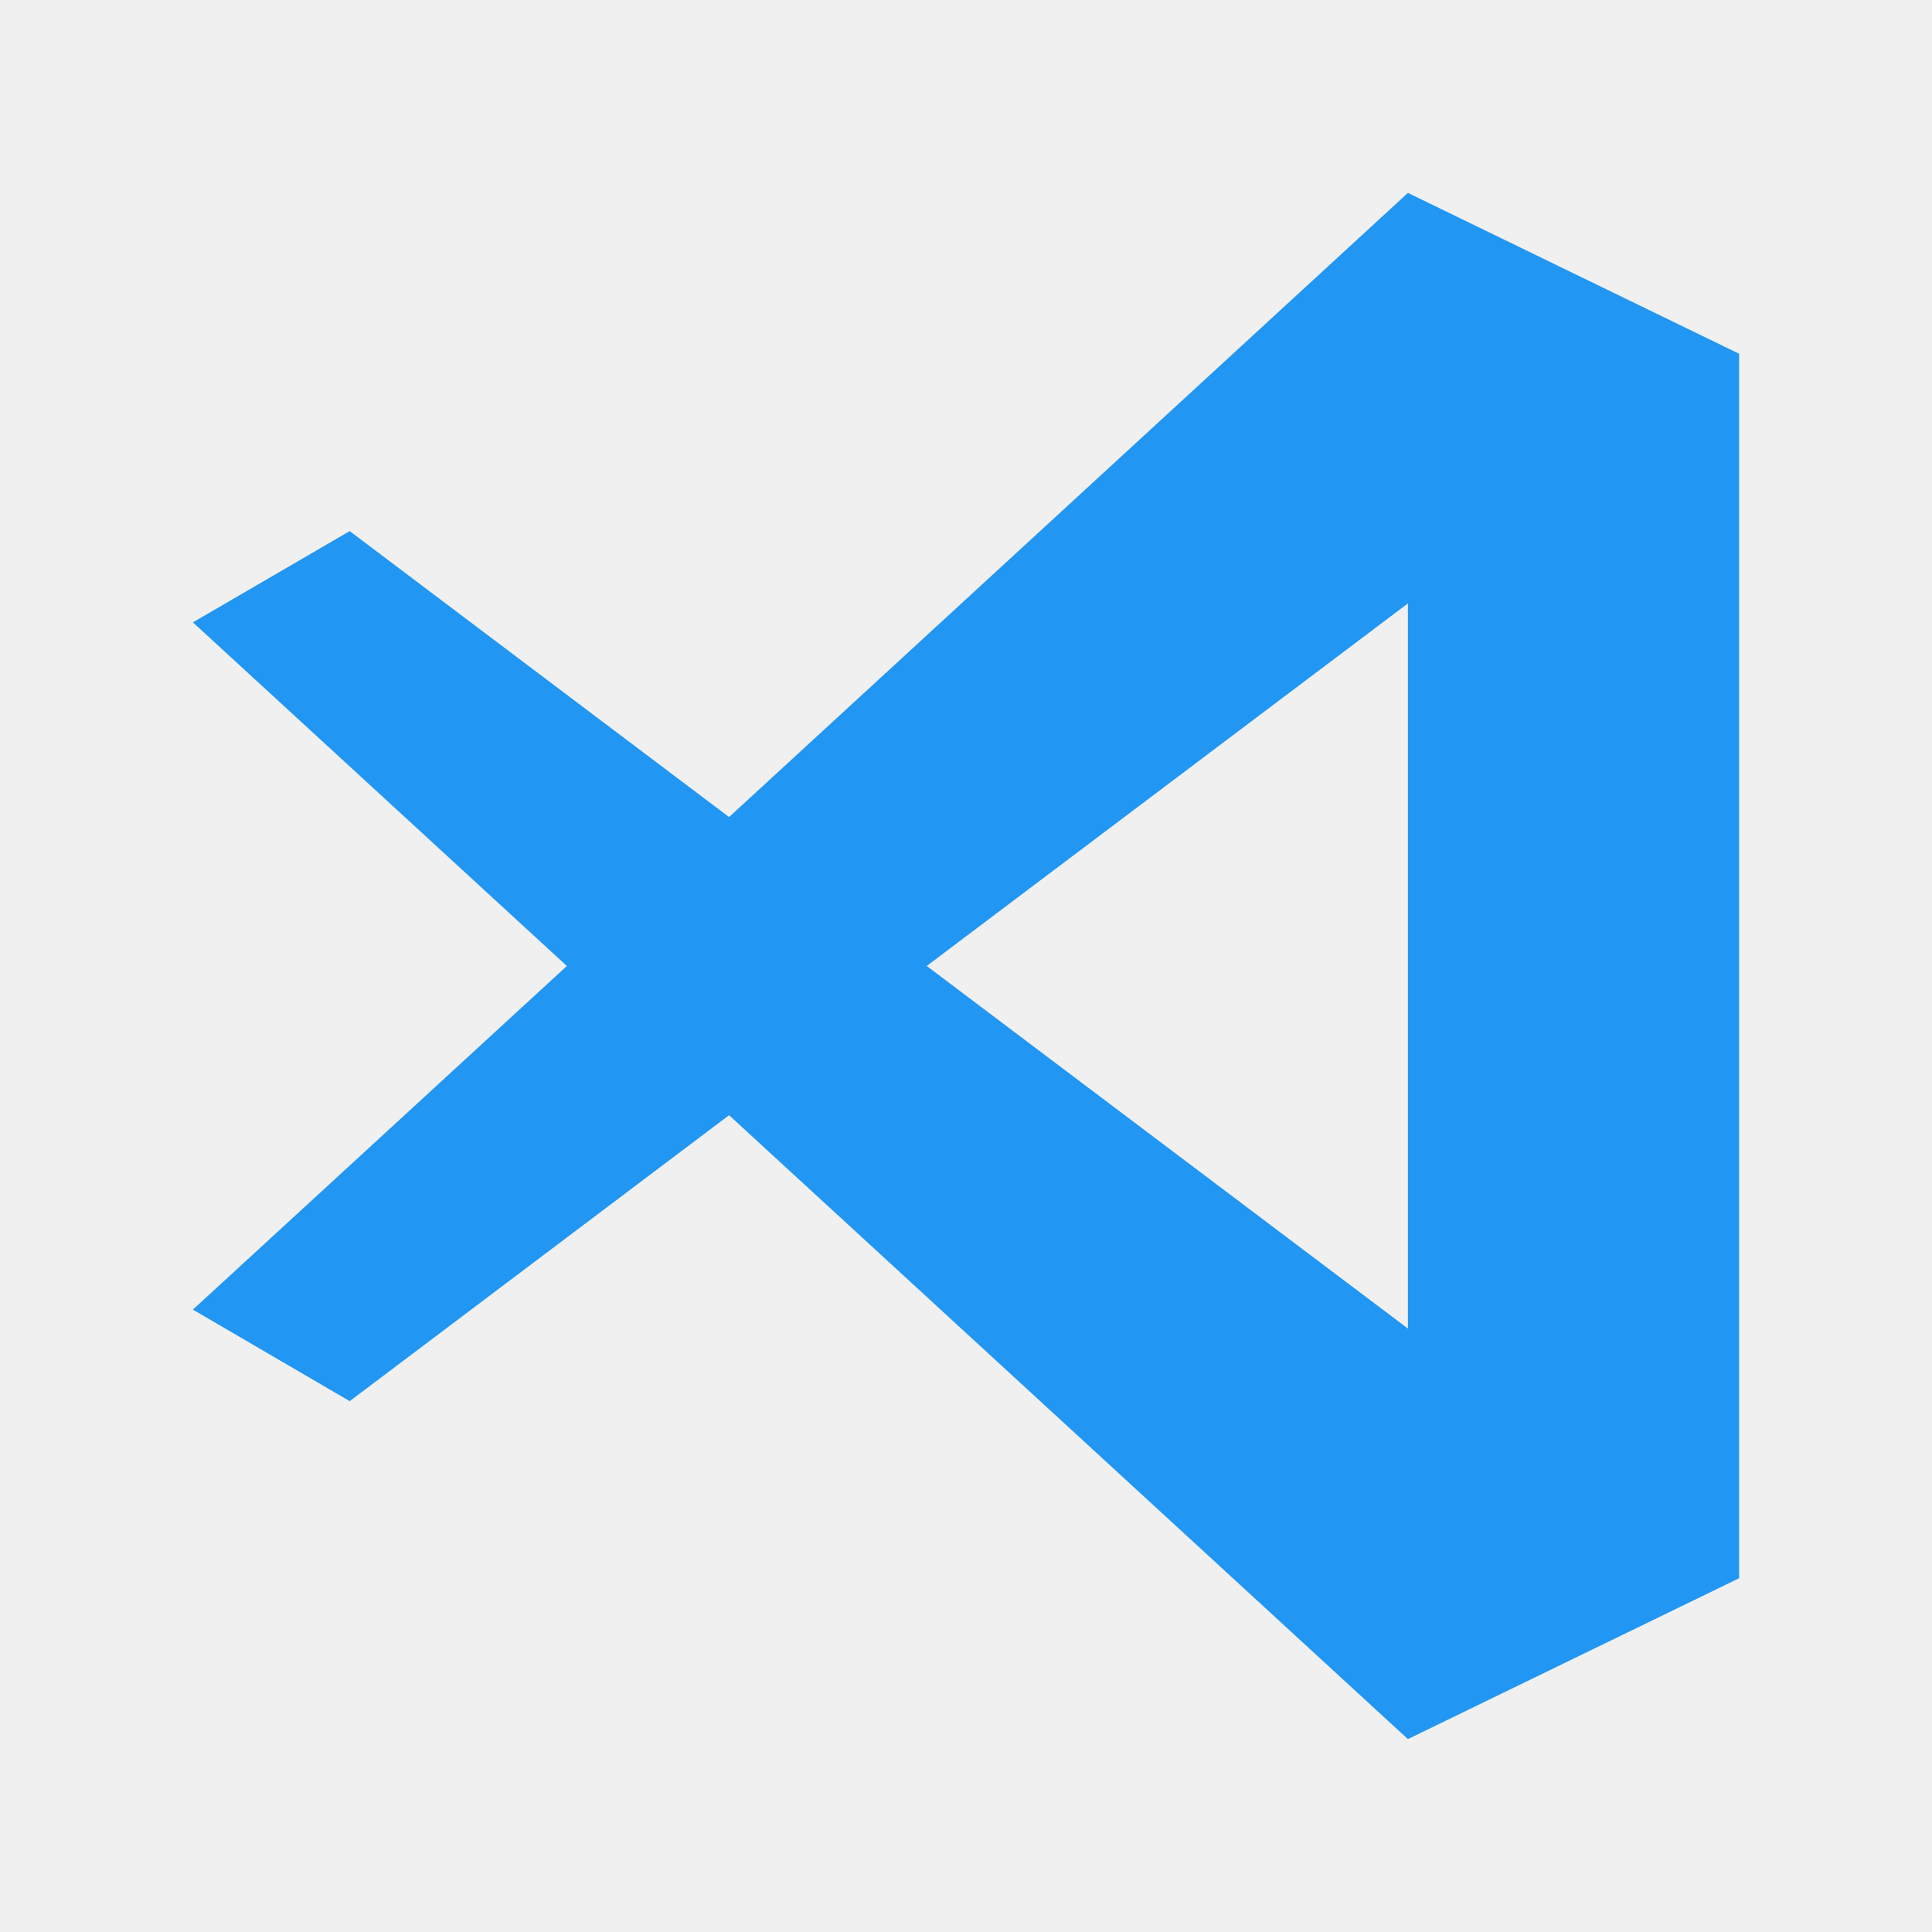
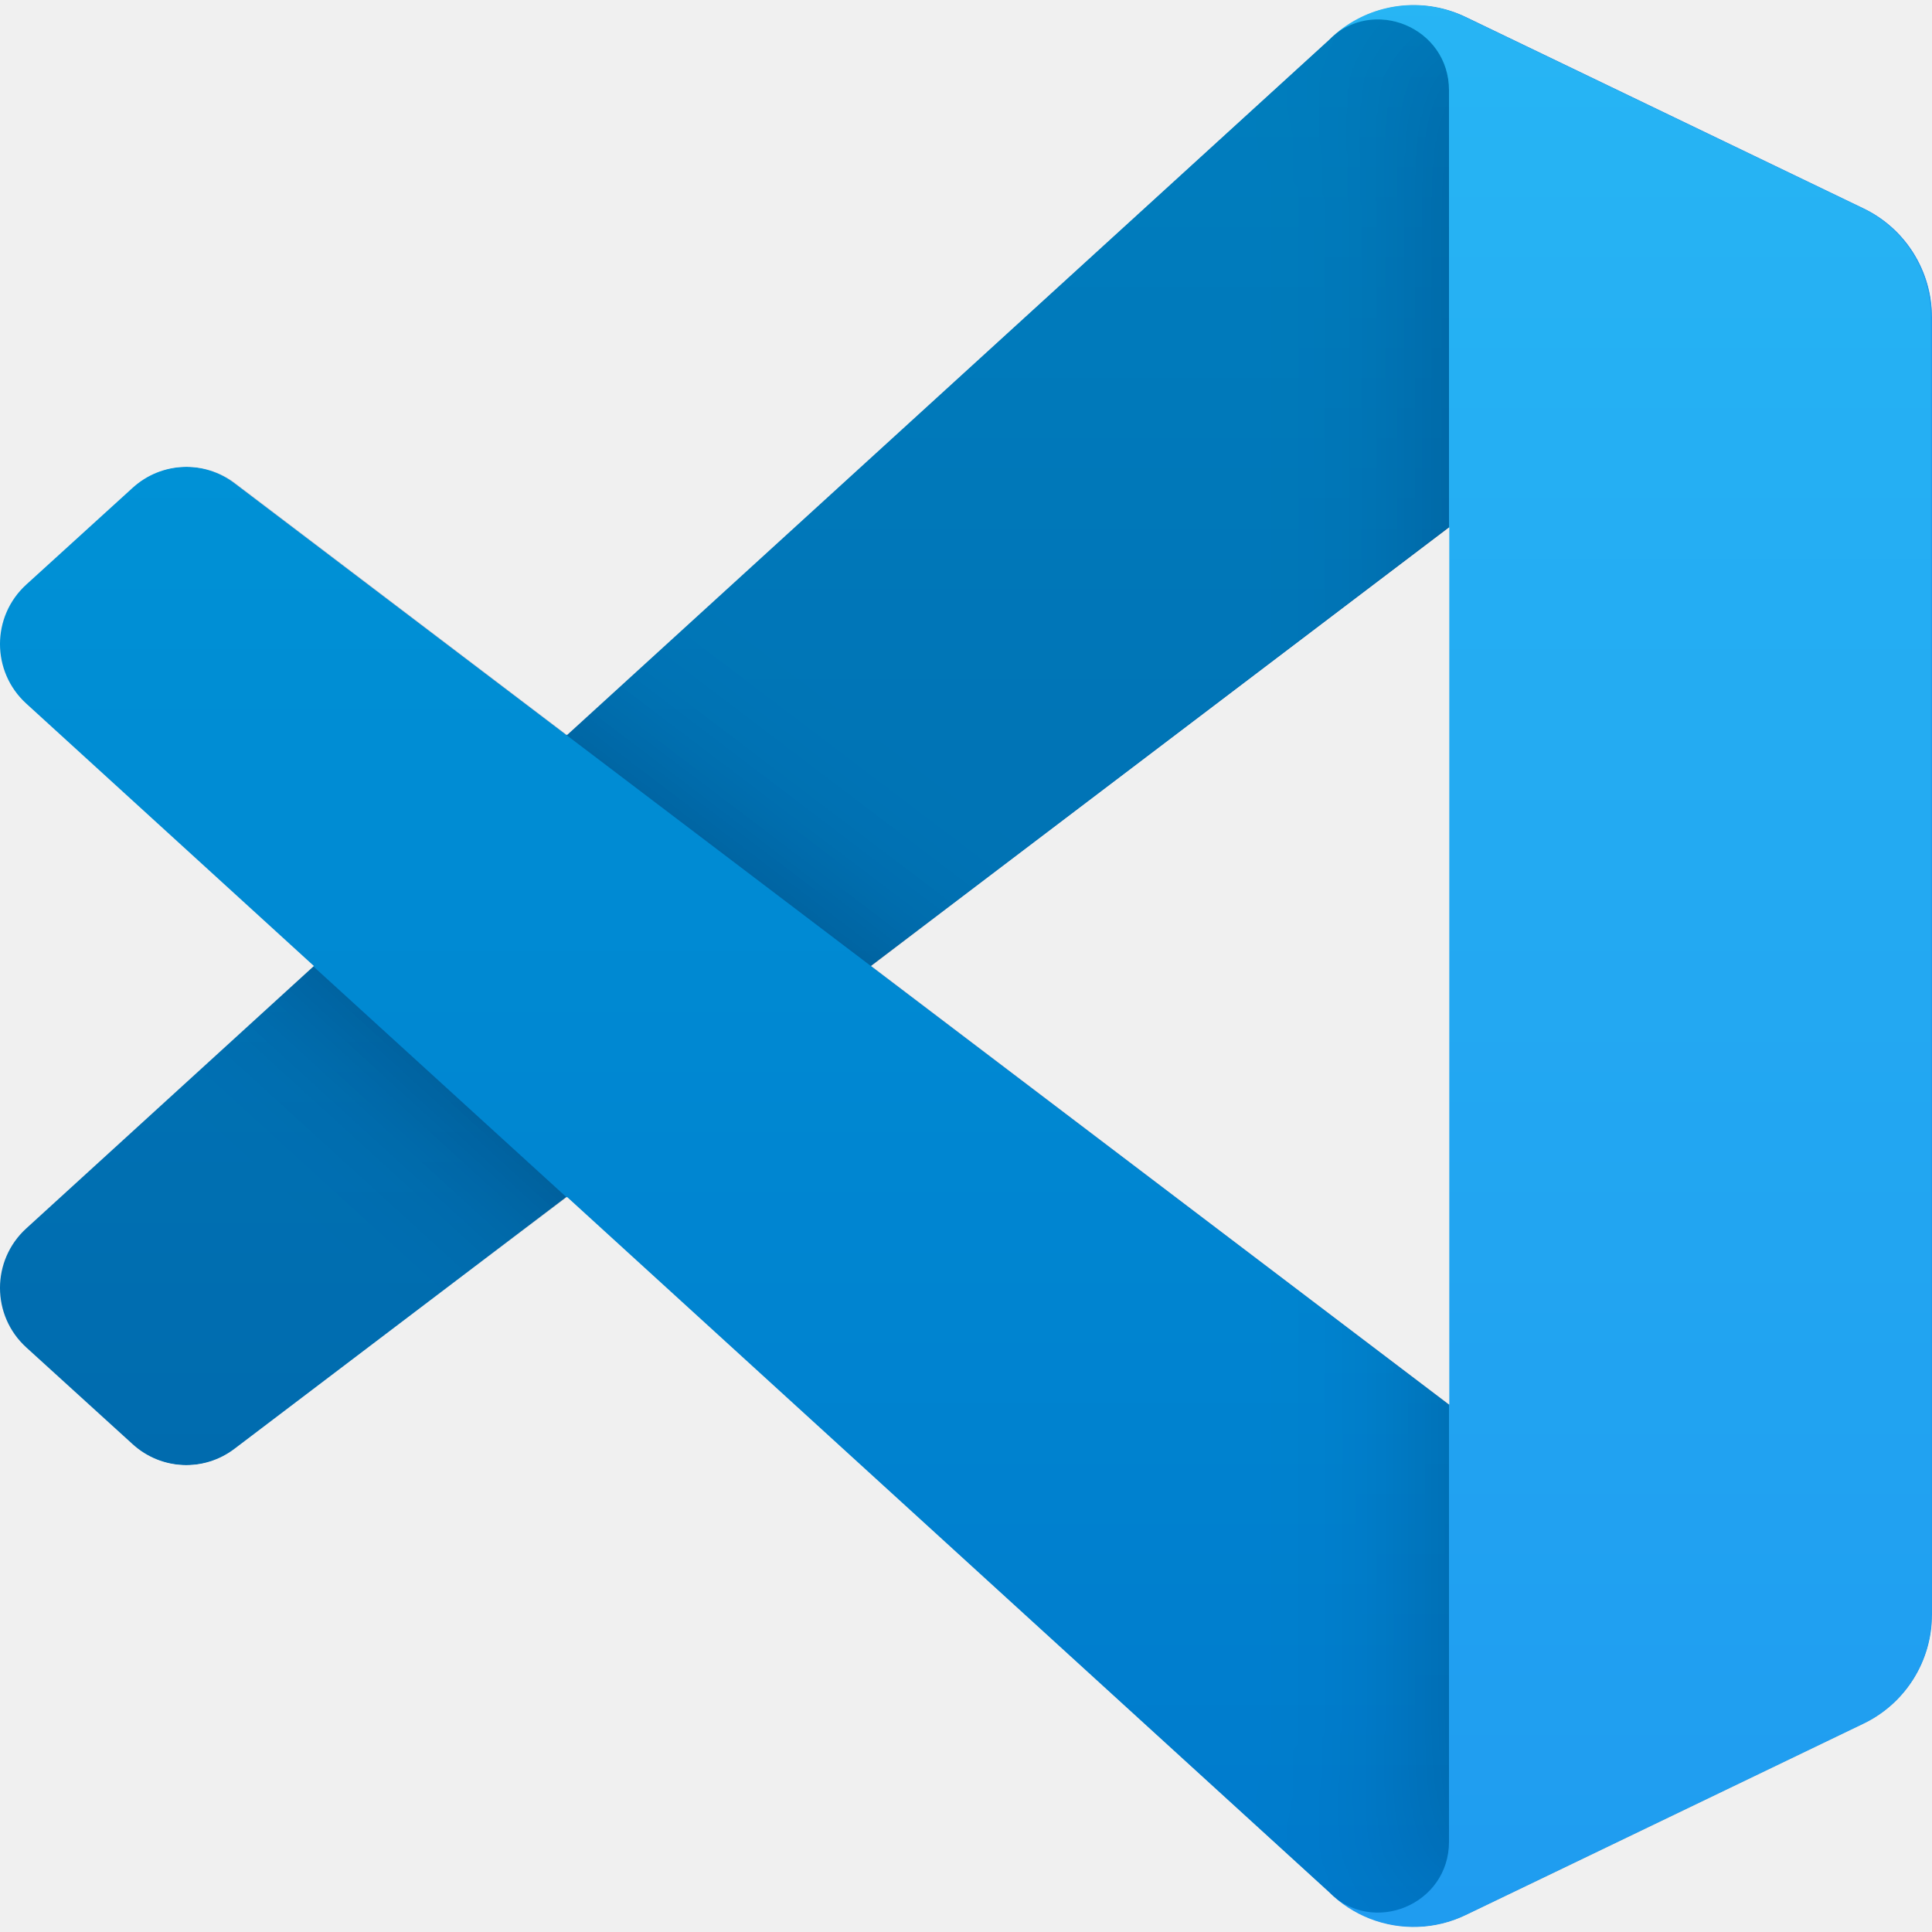
- <svg xmlns="http://www.w3.org/2000/svg" viewBox="0 0 300 300">
-   <path fill="#2196f3" stroke-width="17.15" d="m218.62 29.953-105.41 96.92L54.301 82.47 29.955 96.64l58.068 53.359-58.068 53.359 24.346 14.212 58.909-44.402 105.41 96.878 51.424-24.976V54.93zm0 63.744v112.6l-74.719-56.302z" />
+ <svg xmlns="http://www.w3.org/2000/svg" width="100" height="100" viewBox="0 0 100 100" fill="none">
+   <mask id="mask0" mask-type="alpha" maskUnits="userSpaceOnUse" x="0" y="0" width="100" height="100">
+     <path fill-rule="evenodd" clip-rule="evenodd" d="M70.912 99.317C72.487 99.931 74.283 99.891 75.873 99.126L96.461 89.22C98.624 88.179 100 85.989 100 83.587V16.413C100 14.011 98.624 11.822 96.461 10.781L75.873 0.874C73.786 -0.13 71.345 0.116 69.513 1.447C69.252 1.637 69.003 1.849 68.769 2.083L29.355 38.041L12.187 25.01C10.589 23.797 8.354 23.896 6.869 25.246L1.363 30.255C-0.453 31.906 -0.455 34.763 1.359 36.417L16.247 50L1.359 63.583C-0.455 65.237 -0.453 68.094 1.363 69.745L6.869 74.754C8.354 76.104 10.589 76.204 12.187 74.99L29.355 61.959L68.769 97.917C69.392 98.541 70.125 99.01 70.912 99.317ZM75.015 27.299L45.109 50L75.015 72.701V27.299Z" fill="white" />
+   </mask>
+   <g mask="url(#mask0)">
+     <path d="M96.461 10.796L75.857 0.876C73.472 -0.273 70.622 0.212 68.75 2.083L1.299 63.583C-0.516 65.237 -0.514 68.094 1.303 69.745L6.813 74.754C8.298 76.104 10.535 76.204 12.134 74.99L93.361 13.37C96.086 11.303 100 13.246 100 16.667V16.427C100 14.027 98.625 11.838 96.461 10.796Z" fill="#0065A9" />
+     <g filter="url(#filter0_d)">
+       <path d="M96.461 89.204L75.857 99.124C73.472 100.273 70.622 99.788 68.75 97.917L1.299 36.417C-0.516 34.763 -0.514 31.906 1.303 30.255L6.813 25.246C8.298 23.896 10.535 23.796 12.134 25.009L93.361 86.63C96.086 88.697 100 86.754 100 83.333V83.573C100 85.974 98.625 88.162 96.461 89.204Z" fill="#007ACC" />
+     </g>
+     <g filter="url(#filter1_d)">
+       <path d="M75.858 99.126C73.472 100.274 70.622 99.788 68.75 97.917C71.056 100.223 75 98.59 75 95.328V4.672C75 1.41 71.056 -0.223 68.75 2.083C70.622 0.211 73.472 -0.274 75.858 0.874L96.459 10.781C98.623 11.822 100 14.011 100 16.413V83.587C100 85.989 98.623 88.179 96.459 89.22L75.858 99.126Z" fill="#1F9CF0" />
+     </g>
+     <g style="mix-blend-mode:overlay" opacity="0.25">
+       <path fill-rule="evenodd" clip-rule="evenodd" d="M70.851 99.317C72.426 99.931 74.222 99.891 75.812 99.126L96.4 89.22C98.563 88.179 99.939 85.989 99.939 83.587V16.413C99.939 14.011 98.564 11.822 96.4 10.781L75.812 0.874C73.725 -0.13 71.284 0.116 69.453 1.447C69.191 1.637 68.942 1.849 68.708 2.083L29.294 38.041L12.126 25.01C10.528 23.796 8.293 23.896 6.809 25.246L1.302 30.255C-0.513 31.906 -0.515 34.763 1.298 36.417L16.186 50L1.298 63.583C-0.515 65.237 -0.513 68.094 1.302 69.745L6.809 74.754C8.293 76.104 10.528 76.204 12.126 74.99L29.294 61.959L68.708 97.917C69.332 98.54 70.064 99.01 70.851 99.317ZM74.954 27.299L45.048 50L74.954 72.701V27.299Z" fill="url(#paint0_linear)" />
+     </g>
+   </g>
+   <defs>
+     <filter id="filter0_d" x="-8.394" y="15.829" width="116.727" height="92.246" filterUnits="userSpaceOnUse" color-interpolation-filters="sRGB">
+       <feFlood flood-opacity="0" result="BackgroundImageFix" />
+       <feColorMatrix in="SourceAlpha" type="matrix" values="0 0 0 0 0 0 0 0 0 0 0 0 0 0 0 0 0 0 127 0" />
+       <feOffset />
+       <feGaussianBlur stdDeviation="4.167" />
+       <feColorMatrix type="matrix" values="0 0 0 0 0 0 0 0 0 0 0 0 0 0 0 0 0 0 0.25 0" />
+       <feBlend mode="overlay" in2="BackgroundImageFix" result="effect1_dropShadow" />
+       <feBlend mode="normal" in="SourceGraphic" in2="effect1_dropShadow" result="shape" />
+     </filter>
+     <filter id="filter1_d" x="60.417" y="-8.076" width="47.917" height="116.151" filterUnits="userSpaceOnUse" color-interpolation-filters="sRGB">
+       <feFlood flood-opacity="0" result="BackgroundImageFix" />
+       <feColorMatrix in="SourceAlpha" type="matrix" values="0 0 0 0 0 0 0 0 0 0 0 0 0 0 0 0 0 0 127 0" />
+       <feOffset />
+       <feGaussianBlur stdDeviation="4.167" />
+       <feColorMatrix type="matrix" values="0 0 0 0 0 0 0 0 0 0 0 0 0 0 0 0 0 0 0.25 0" />
+       <feBlend mode="overlay" in2="BackgroundImageFix" result="effect1_dropShadow" />
+       <feBlend mode="normal" in="SourceGraphic" in2="effect1_dropShadow" result="shape" />
+     </filter>
+     <linearGradient id="paint0_linear" x1="49.939" y1="0.258" x2="49.939" y2="99.742" gradientUnits="userSpaceOnUse">
+       <stop stop-color="white" />
+       <stop offset="1" stop-color="white" stop-opacity="0" />
+     </linearGradient>
+   </defs>
</svg>
